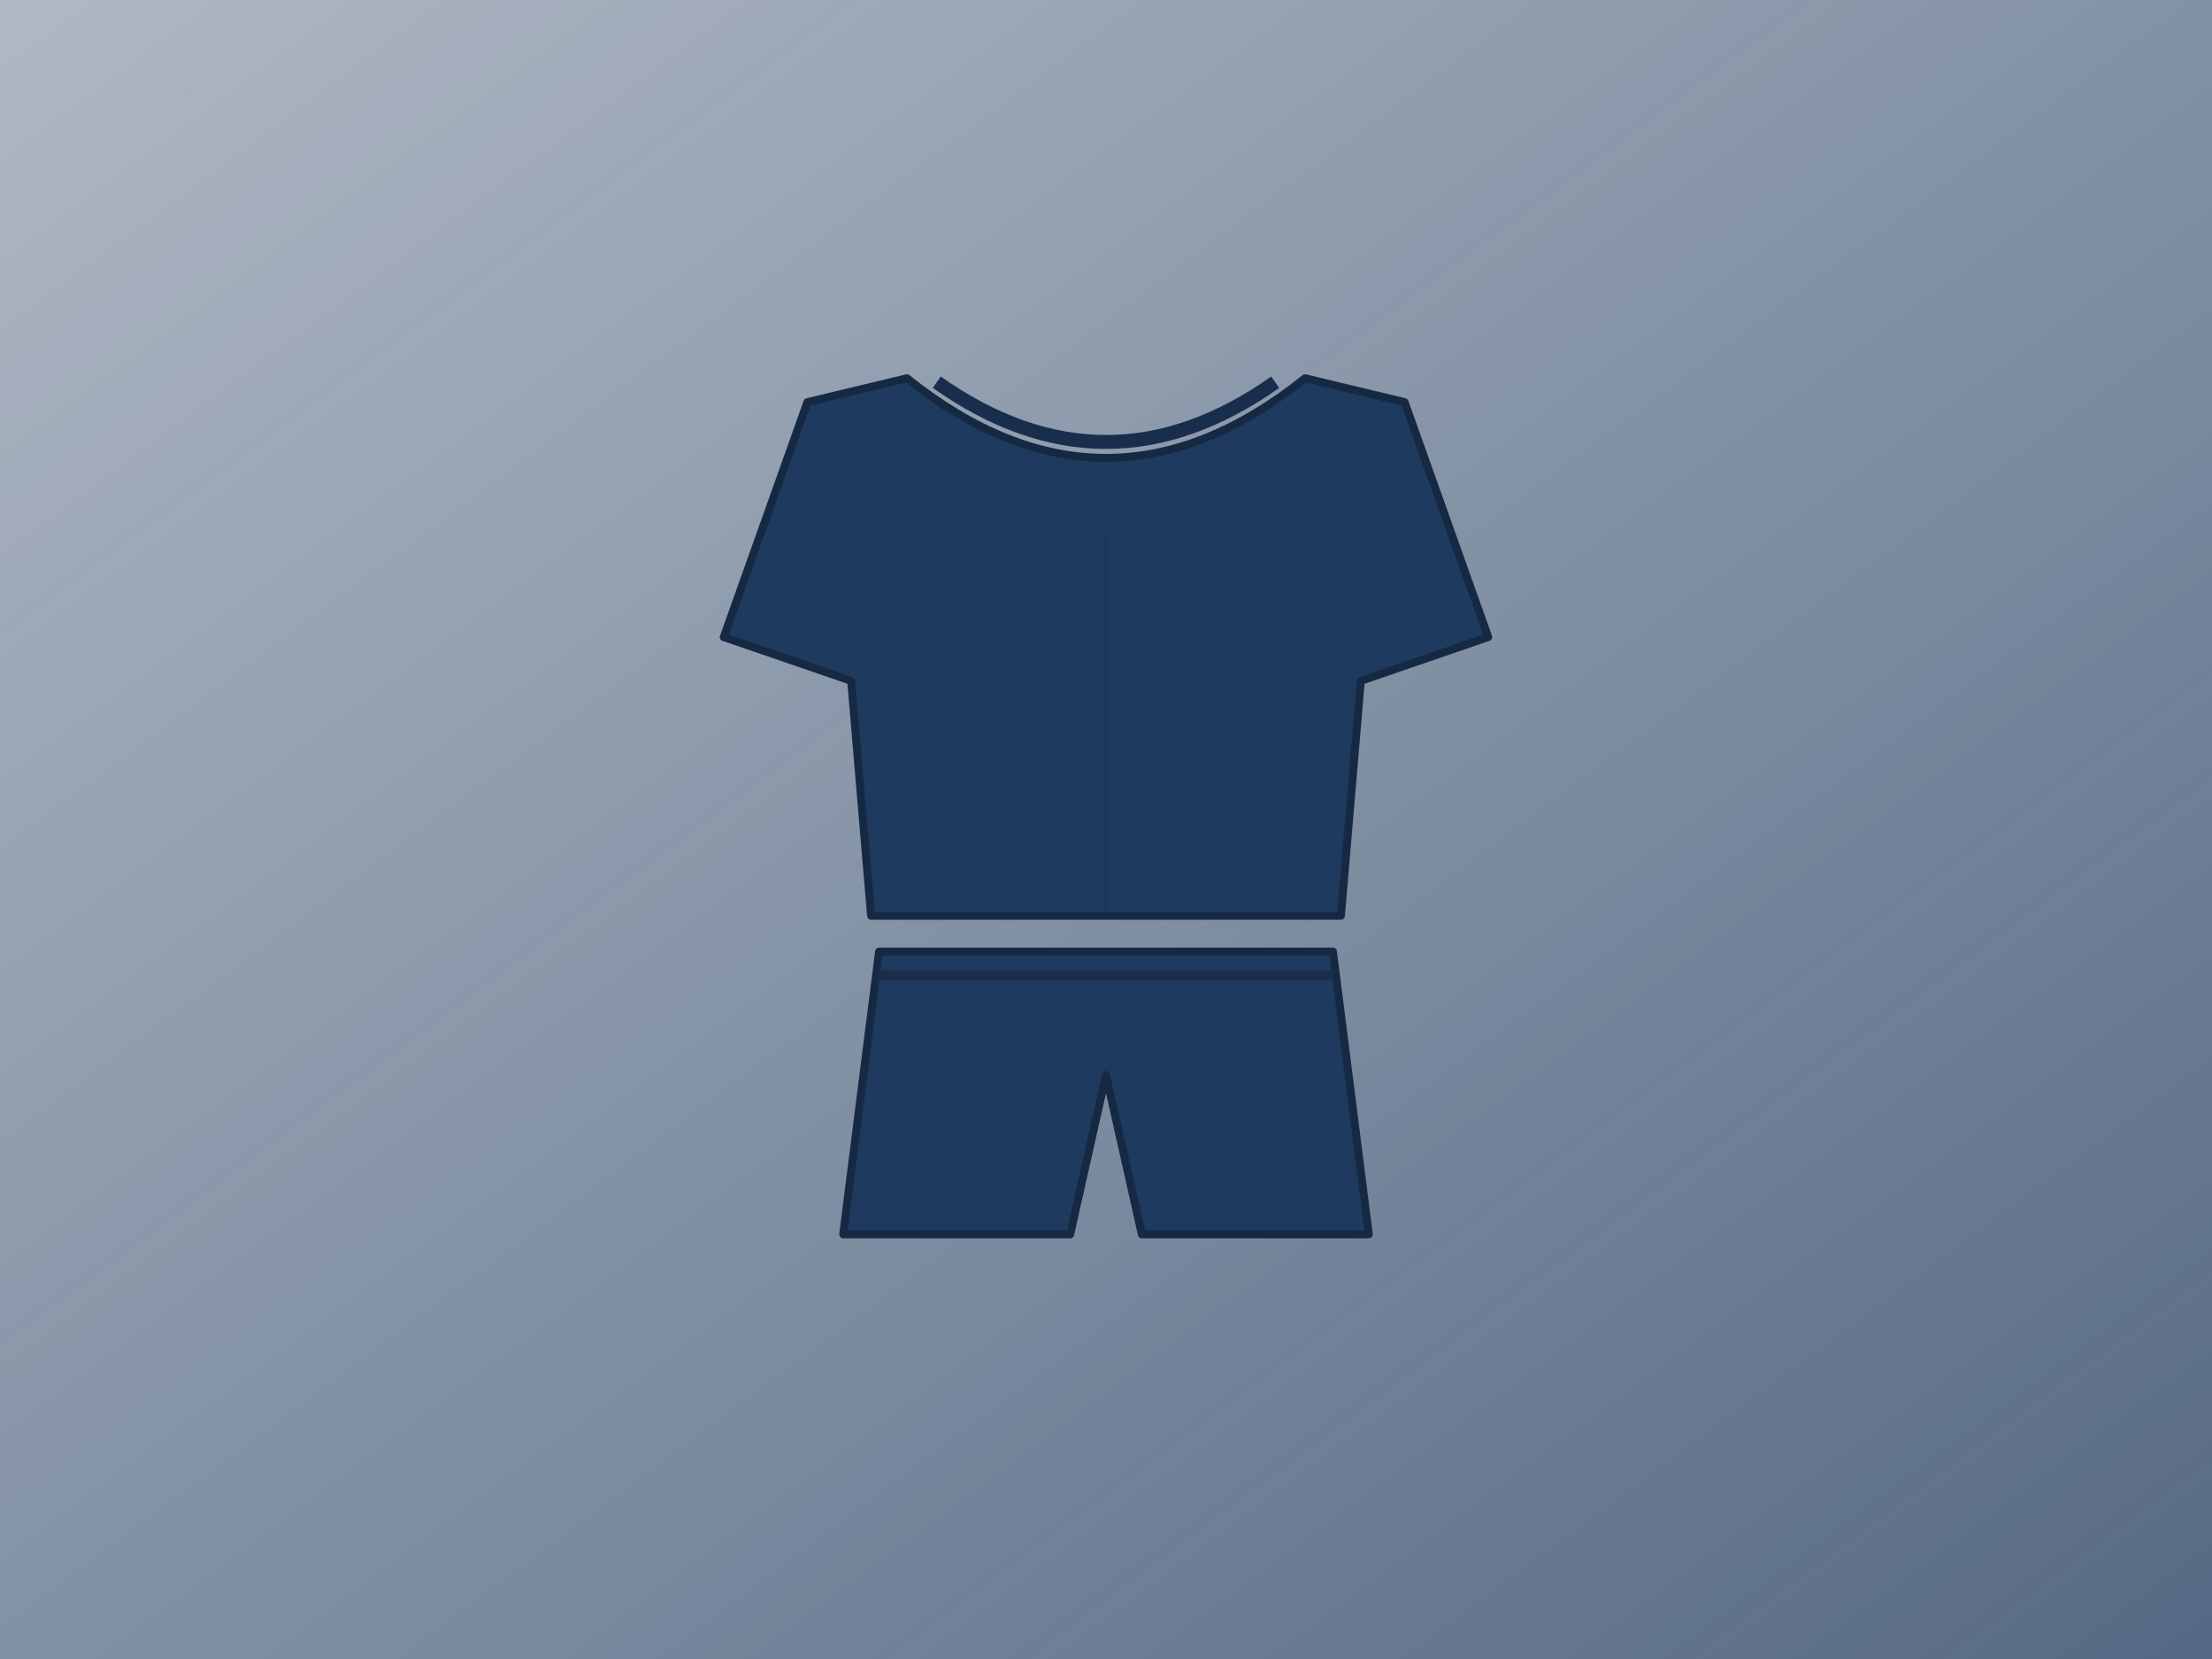
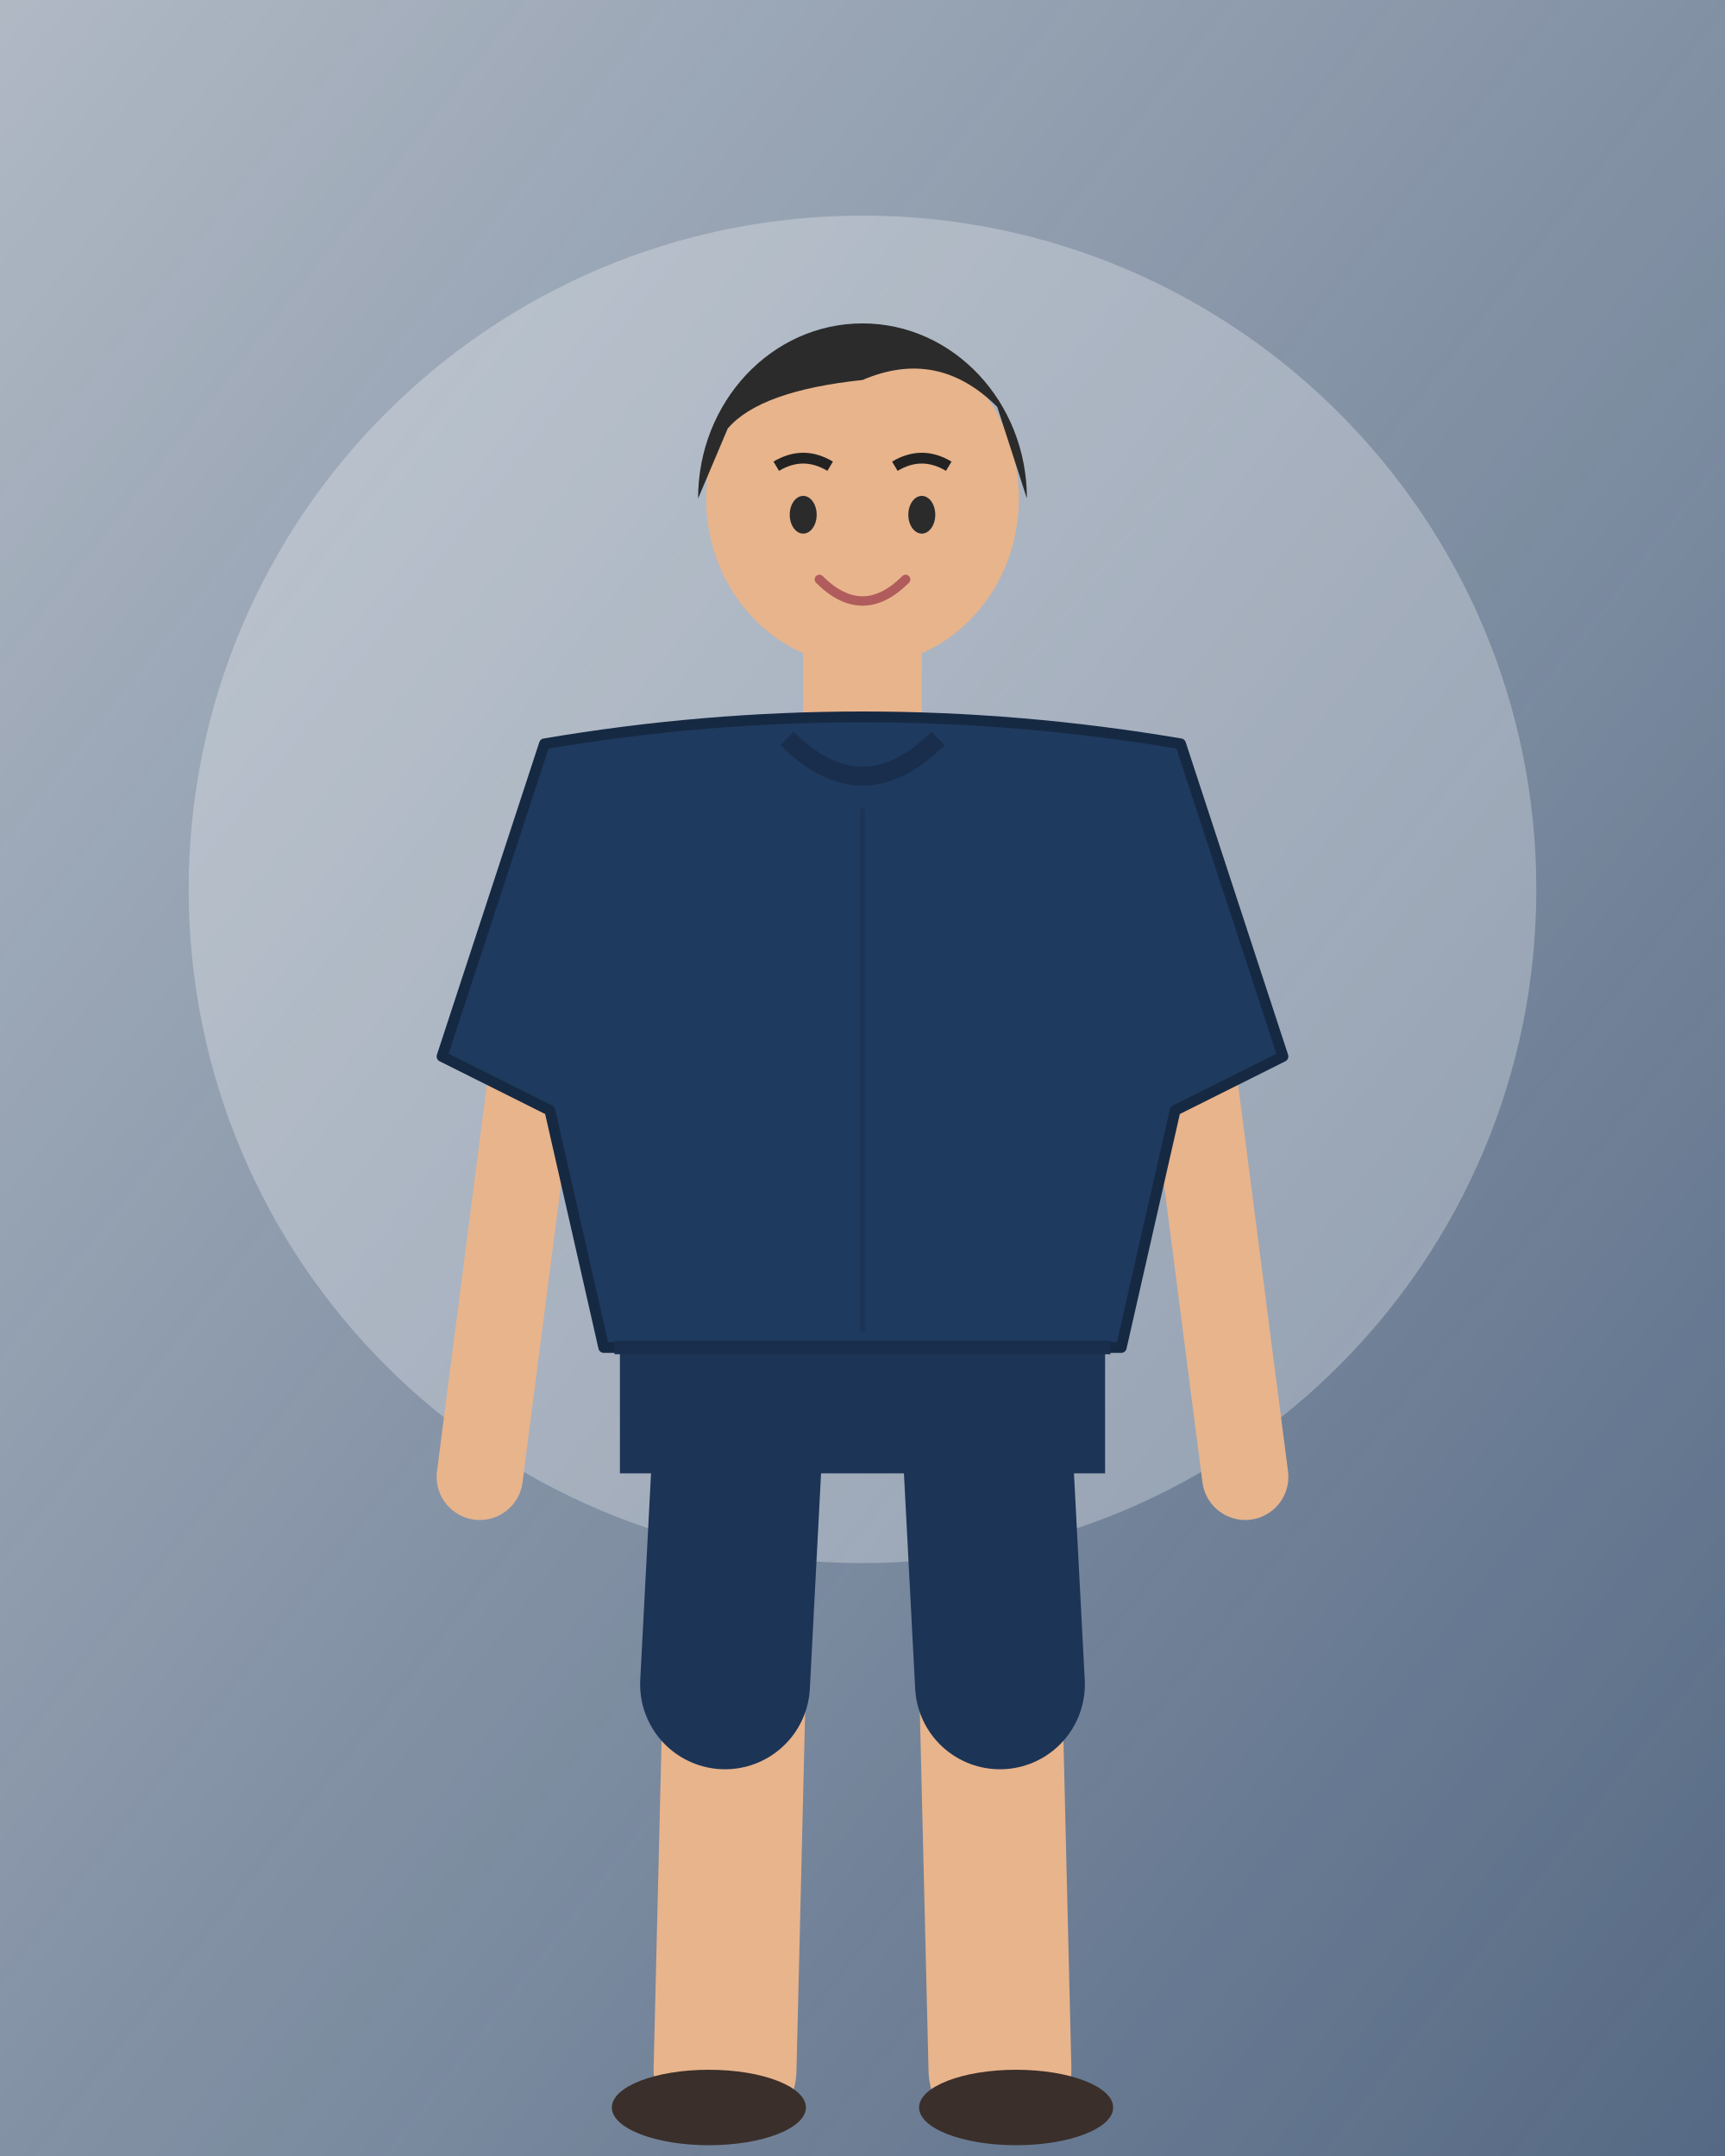
- <svg xmlns="http://www.w3.org/2000/svg" width="800" height="600" viewBox="0 0 800 600">
+ <svg xmlns="http://www.w3.org/2000/svg" width="640" height="800" viewBox="0 0 640 800">
  <defs>
    <linearGradient id="bg" x1="0" y1="0" x2="1" y2="1">
      <stop offset="0" stop-color="#24436d" stop-opacity="0.35" />
      <stop offset="1" stop-color="#1F3A5F" stop-opacity="0.75" />
    </linearGradient>
  </defs>
-   <rect width="800" height="600" fill="#FAF7F2" />
-   <rect width="800" height="600" fill="url(#bg)" />
-   <g transform="translate(400,0) scale(0.72) translate(-300,20)">
-     <g transform="translate(300,460) scale(1) translate(-300,-460)">
-       <path d="M200,170 L150,182 L108,300 L172,322 L182,440 L418,440 L428,322 L492,300 L450,182 L400,170 Q300,250 200,170 Z" fill="#1F3A5F" stroke="#162943" stroke-width="4" stroke-linejoin="round" />
-       <path d="M215,172 Q300,232 385,172" fill="none" stroke="#192e4c" stroke-width="7" />
-       <path d="M300,250 L300,438" stroke="#192e4c" stroke-width="2" opacity="0.5" />
-       <g transform="translate(0,0)">
-         <path d="M186,458 L414,458 L432,600 L318,600 L300,520 L282,600 L168,600 Z" fill="#1F3A5F" stroke="#162943" stroke-width="4" stroke-linejoin="round" />
-         <path d="M186,470 L414,470" stroke="#192e4c" stroke-width="5" />
-       </g>
-     </g>
+   <rect width="640" height="800" fill="#FAF7F2" />
+   <rect width="640" height="800" fill="url(#bg)" />
+   <circle cx="320" cy="330" r="250" fill="#FFFFFF" opacity="0.28" />
+   <g transform="translate(320,792) scale(1) translate(-320,-792)">
+     <path d="M210,300 L178,548" stroke="#E8B48C" stroke-width="32" stroke-linecap="round" />
+     <path d="M430,300 L462,548" stroke="#E8B48C" stroke-width="32" stroke-linecap="round" />
+     <path d="M275,520 L269,768" stroke="#E8B48C" stroke-width="53" stroke-linecap="round" />
+     <path d="M365,520 L371,768" stroke="#E8B48C" stroke-width="53" stroke-linecap="round" />
+     <ellipse cx="263" cy="782" rx="36" ry="14" fill="#3A2F2A" />
+     <ellipse cx="377" cy="782" rx="36" ry="14" fill="#3A2F2A" />
+     <path d="M275,510 L269,625" stroke="#1c3456" stroke-width="63" stroke-linecap="round" />
+     <path d="M365,510 L371,625" stroke="#1c3456" stroke-width="63" stroke-linecap="round" />
+     <rect x="230" y="490" width="180" height="56.7" fill="#1c3456" />
+     <rect x="298" y="231" width="44" height="52" rx="10" fill="#E8B48C" />
+     <path d="M202,276 Q320,256 438,276 L476,392 L436,412 L416,500 L224,500 L204,412 L164,392 Z" fill="#1F3A5F" stroke="#162943" stroke-width="4" stroke-linejoin="round" />
+     <path d="M292,274 Q320,302 348,274" fill="none" stroke="#192e4c" stroke-width="7" />
+     <path d="M320,300 L320,494" stroke="#192e4c" stroke-width="2" opacity="0.5" />
+     <path d="M228,500 L412,500" stroke="#192e4c" stroke-width="5" />
+     <ellipse cx="320" cy="185" rx="58" ry="62" fill="#E8B48C" />
+     <path d="M259,185 A61,65 0 0 1 381,185 L370,151 Q348,129 320,141 Q282,145 270,159 Z" fill="#2B2B2B" />
+     <ellipse cx="298" cy="191" rx="5" ry="7" fill="#2B2B2B" />
+     <ellipse cx="342" cy="191" rx="5" ry="7" fill="#2B2B2B" />
+     <path d="M288,173 Q298,167 308,173" stroke="#222222" stroke-width="4" fill="none" />
+     <path d="M332,173 Q342,167 352,173" stroke="#222222" stroke-width="4" fill="none" />
+     <path d="M304,215 Q320,231 336,215" stroke="#B05C5C" stroke-width="3.5" fill="none" stroke-linecap="round" />
  </g>
</svg>
